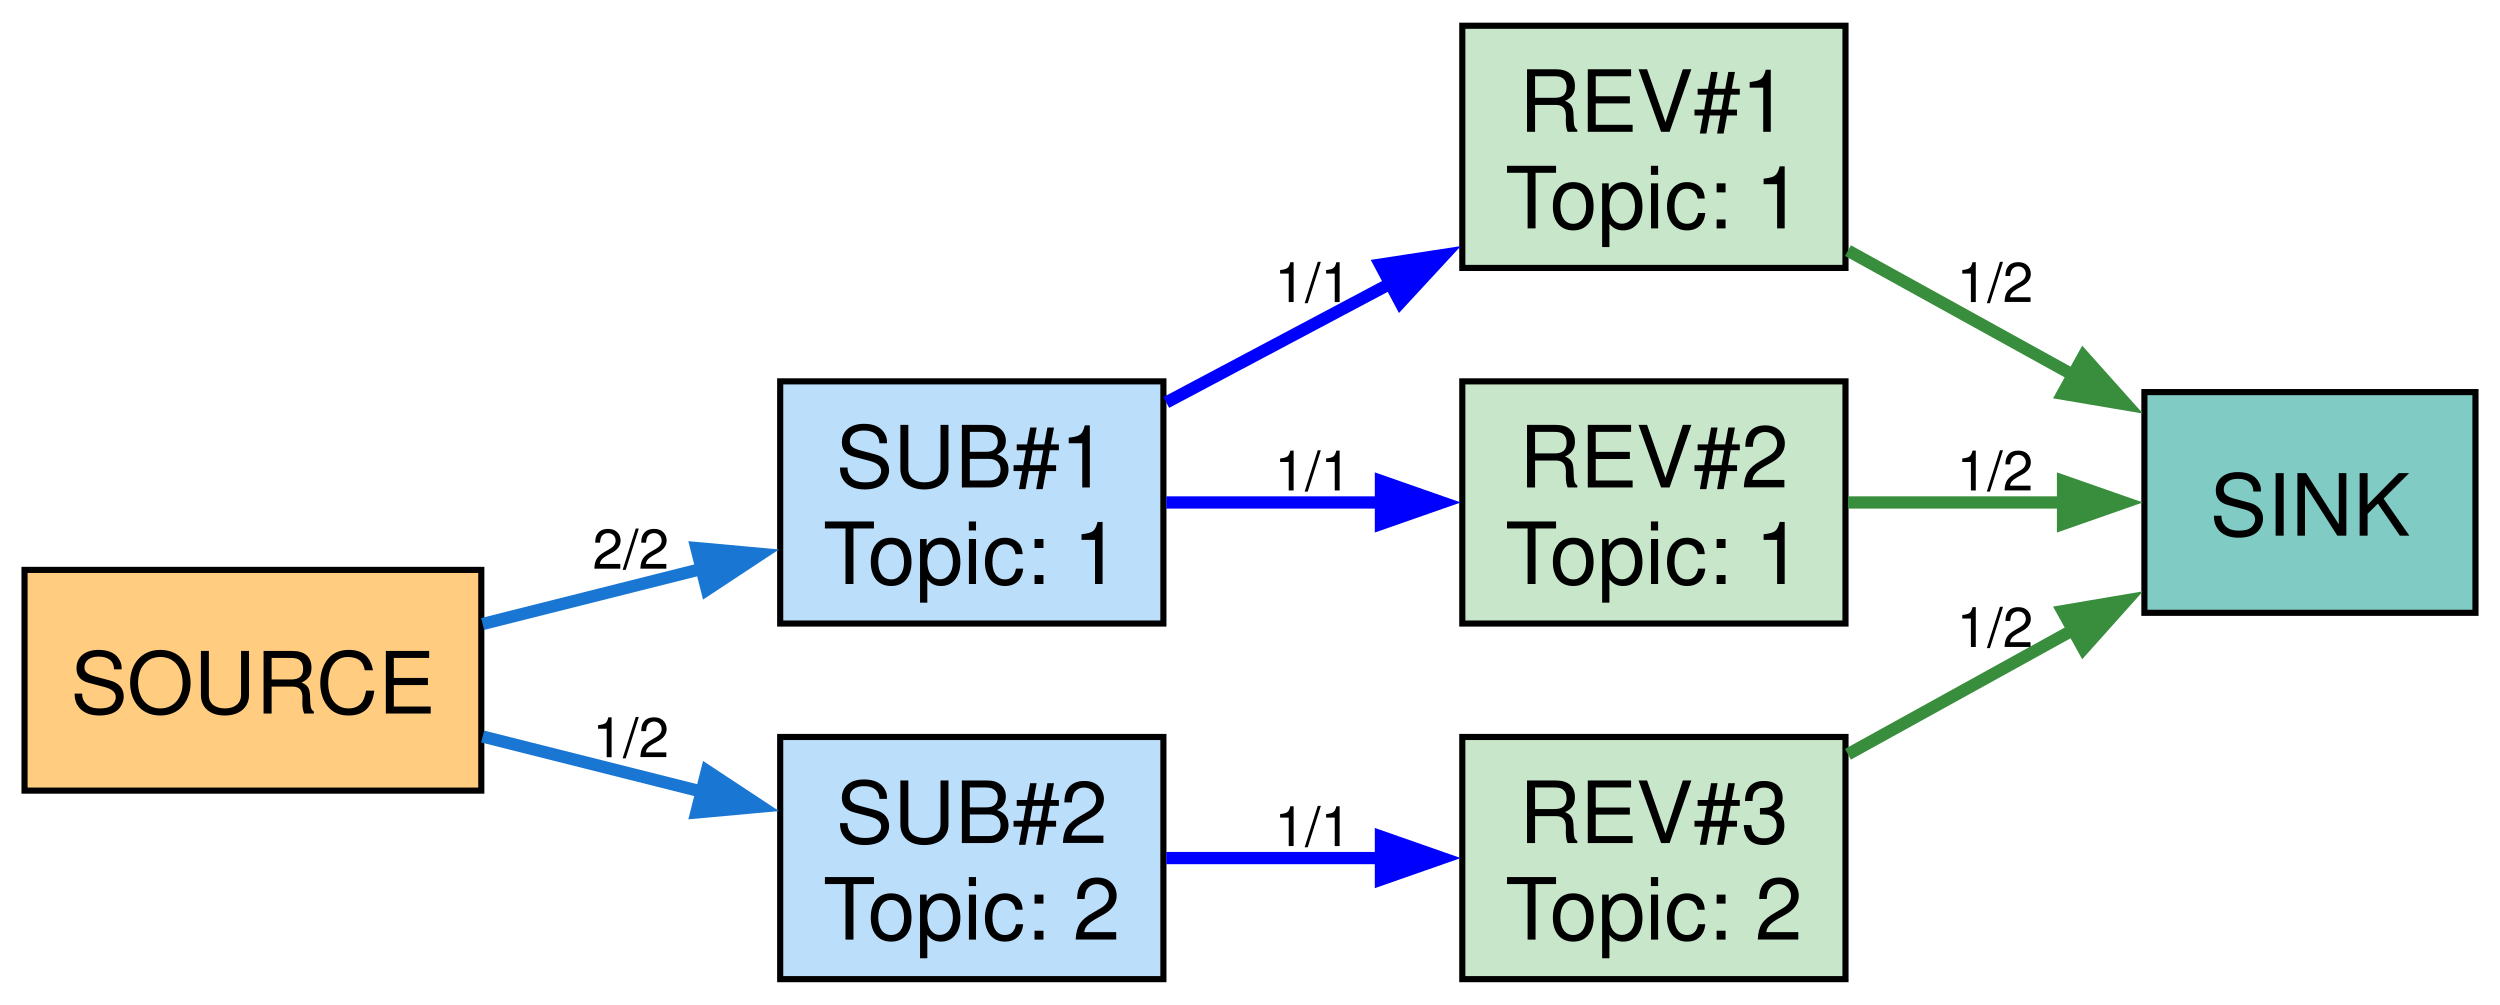
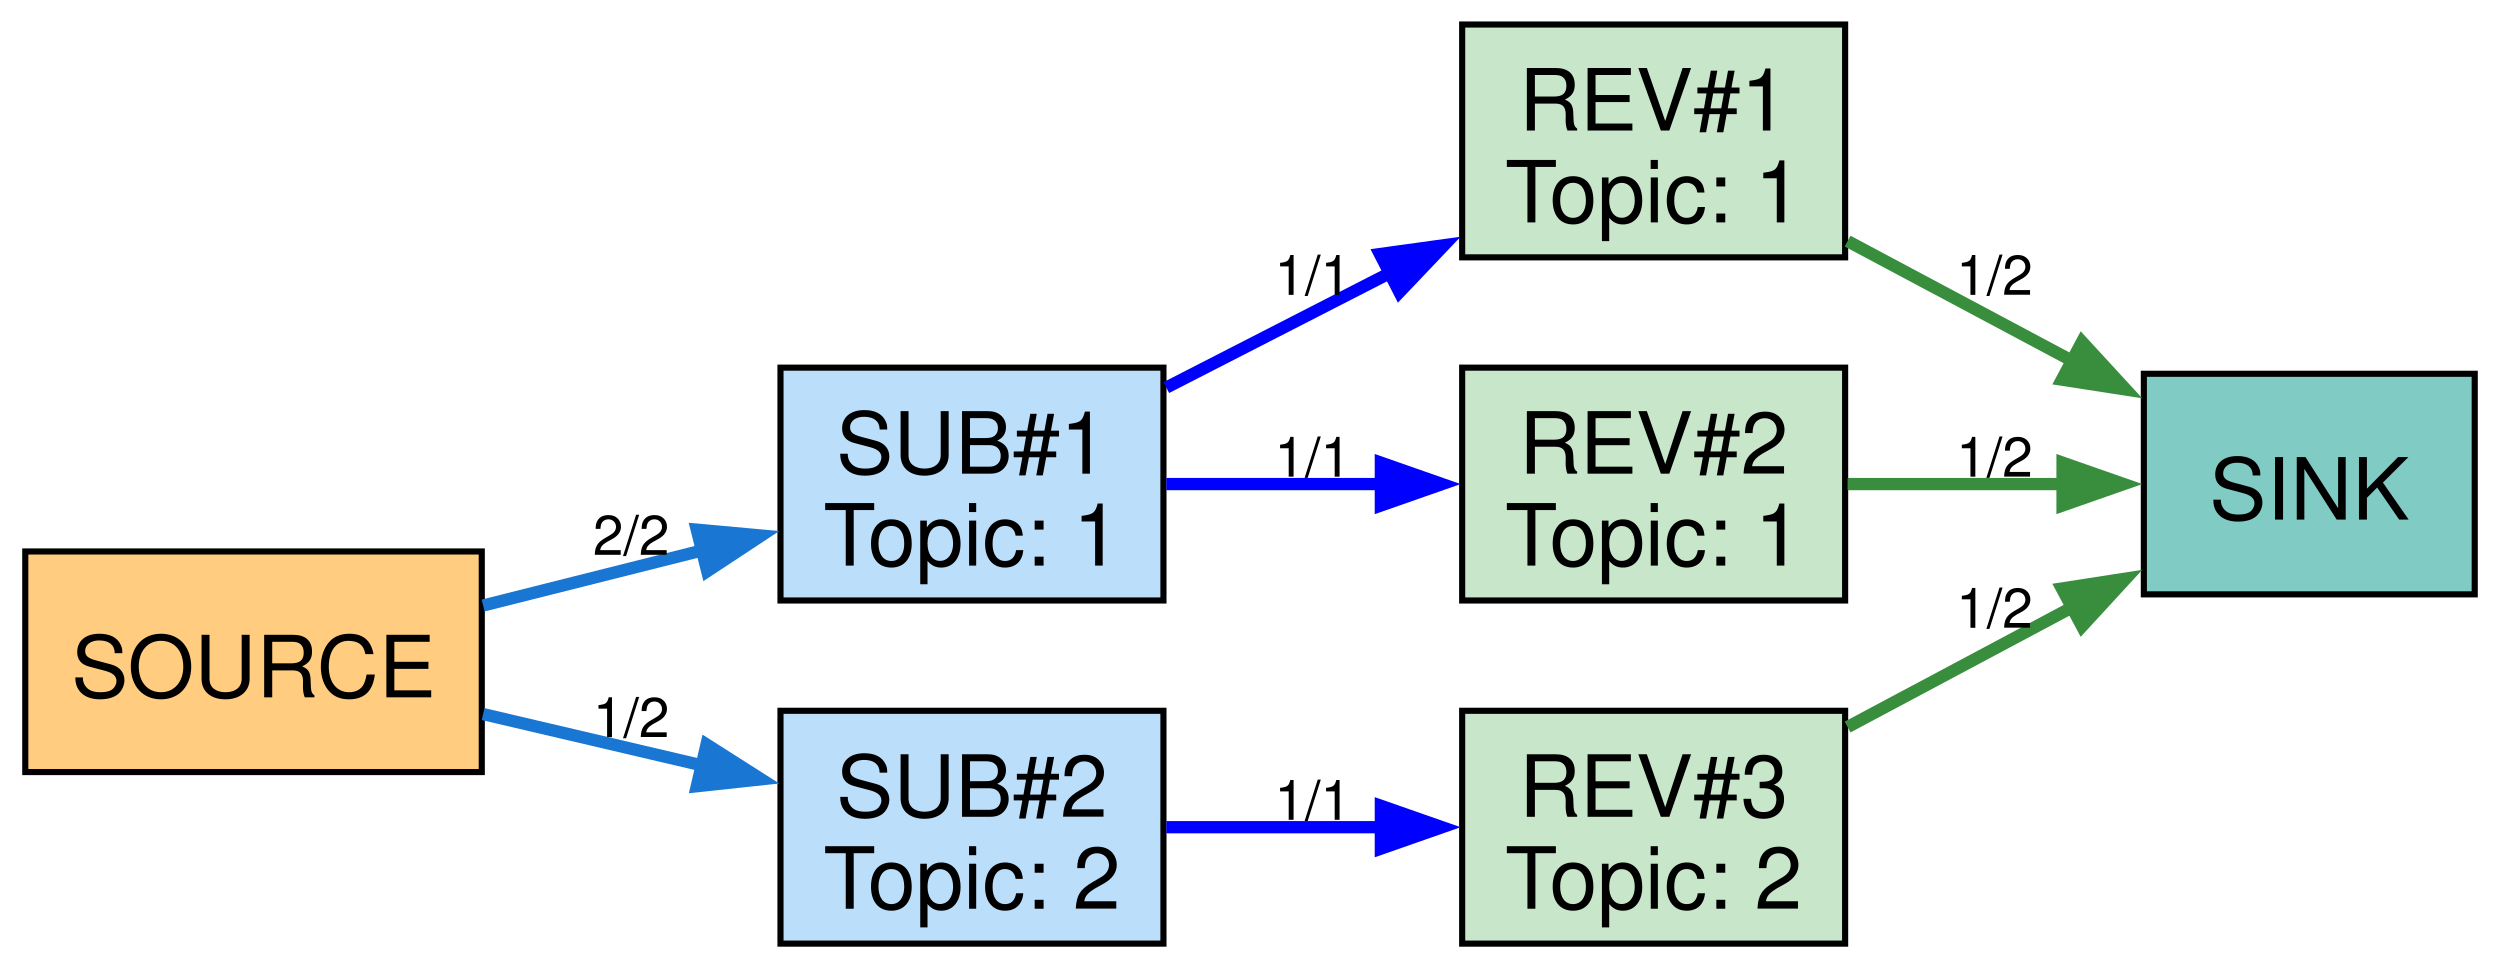
- <svg xmlns="http://www.w3.org/2000/svg" width="408pt" height="164pt" viewBox="0.00 0.00 407.75 163.50">
-   <g id="graph0" class="graph" transform="scale(1 1) rotate(0) translate(4 159.5)">
+ <svg xmlns="http://www.w3.org/2000/svg" width="408pt" height="158pt" viewBox="0.00 0.00 407.75 158.00">
+   <g id="graph0" class="graph" transform="scale(1 1) rotate(0) translate(4 154)">
    <g id="node1" class="node">
-       <polygon fill="#ffcc80" stroke="black" points="74.5,-66.75 0,-66.75 0,-30.75 74.5,-30.75 74.5,-66.75" />
-       <text text-anchor="middle" x="37.25" y="-43.33" font-family="Helvetica,sans-Serif" font-size="14.00">SOURCE</text>
+       <polygon fill="#ffcc80" stroke="black" points="74.5,-64 0,-64 0,-28 74.5,-28 74.5,-64" />
+       <text text-anchor="middle" x="37.25" y="-40.2" font-family="Helvetica,sans-Serif" font-size="14.00">SOURCE</text>
    </g>
    <g id="node3" class="node">
-       <polygon fill="#bbdefb" stroke="black" points="185.75,-97.5 123.25,-97.5 123.25,-58 185.75,-58 185.75,-97.5" />
-       <text text-anchor="middle" x="154.5" y="-80.2" font-family="Helvetica,sans-Serif" font-size="14.00">SUB#1</text>
-       <text text-anchor="middle" x="154.5" y="-64.45" font-family="Helvetica,sans-Serif" font-size="14.00">Topic: 1</text>
+       <polygon fill="#bbdefb" stroke="black" points="185.75,-94 123.25,-94 123.25,-56 185.75,-56 185.75,-94" />
+       <text text-anchor="middle" x="154.5" y="-76.7" font-family="Helvetica,sans-Serif" font-size="14.00">SUB#1</text>
+       <text text-anchor="middle" x="154.5" y="-61.7" font-family="Helvetica,sans-Serif" font-size="14.00">Topic: 1</text>
    </g>
    <g id="edge1" class="edge">
-       <path fill="none" stroke="#1976d2" stroke-width="2" d="M74.72,-57.93C86.15,-60.8 98.86,-64 110.69,-66.98" />
-       <polygon fill="#1976d2" stroke="#1976d2" stroke-width="2" points="109.58,-70.31 120.13,-69.35 111.29,-63.52 109.58,-70.31" />
-       <text text-anchor="middle" x="98.88" y="-66.94" font-family="Helvetica,sans-Serif" font-size="9.00">2/2</text>
+       <path fill="none" stroke="#1976d2" stroke-width="2" d="M74.72,-55.18C86.15,-58.05 98.86,-61.25 110.69,-64.23" />
+       <polygon fill="#1976d2" stroke="#1976d2" stroke-width="2" points="109.58,-67.56 120.13,-66.6 111.29,-60.77 109.58,-67.56" />
+       <text text-anchor="middle" x="98.88" y="-63.44" font-family="Helvetica,sans-Serif" font-size="9.00">2/2</text>
    </g>
    <g id="node4" class="node">
-       <polygon fill="#bbdefb" stroke="black" points="185.75,-39.5 123.25,-39.5 123.25,0 185.75,0 185.75,-39.5" />
-       <text text-anchor="middle" x="154.5" y="-22.2" font-family="Helvetica,sans-Serif" font-size="14.00">SUB#2</text>
-       <text text-anchor="middle" x="154.5" y="-6.45" font-family="Helvetica,sans-Serif" font-size="14.00">Topic: 2</text>
+       <polygon fill="#bbdefb" stroke="black" points="185.75,-38 123.25,-38 123.25,0 185.75,0 185.75,-38" />
+       <text text-anchor="middle" x="154.5" y="-20.7" font-family="Helvetica,sans-Serif" font-size="14.00">SUB#2</text>
+       <text text-anchor="middle" x="154.5" y="-5.7" font-family="Helvetica,sans-Serif" font-size="14.00">Topic: 2</text>
    </g>
    <g id="edge2" class="edge">
-       <path fill="none" stroke="#1976d2" stroke-width="2" d="M74.72,-39.57C86.15,-36.7 98.86,-33.5 110.69,-30.52" />
-       <polygon fill="#1976d2" stroke="#1976d2" stroke-width="2" points="111.29,-33.98 120.13,-28.15 109.58,-27.19 111.29,-33.98" />
-       <text text-anchor="middle" x="98.88" y="-36.2" font-family="Helvetica,sans-Serif" font-size="9.00">1/2</text>
+       <path fill="none" stroke="#1976d2" stroke-width="2" d="M74.72,-37.46C86.15,-34.78 98.86,-31.8 110.69,-29.03" />
+       <polygon fill="#1976d2" stroke="#1976d2" stroke-width="2" points="111.18,-32.51 120.12,-26.82 109.59,-25.69 111.18,-32.51" />
+       <text text-anchor="middle" x="98.88" y="-33.7" font-family="Helvetica,sans-Serif" font-size="9.00">1/2</text>
    </g>
    <g id="node2" class="node">
-       <polygon fill="#80cbc4" stroke="black" points="399.75,-95.75 345.75,-95.75 345.75,-59.75 399.75,-59.75 399.75,-95.75" />
-       <text text-anchor="middle" x="372.75" y="-72.33" font-family="Helvetica,sans-Serif" font-size="14.00">SINK</text>
+       <polygon fill="#80cbc4" stroke="black" points="399.75,-93 345.75,-93 345.75,-57 399.75,-57 399.75,-93" />
+       <text text-anchor="middle" x="372.75" y="-69.2" font-family="Helvetica,sans-Serif" font-size="14.00">SINK</text>
    </g>
    <g id="node5" class="node">
-       <polygon fill="#c8e6c9" stroke="black" points="297,-155.5 234.5,-155.5 234.5,-116 297,-116 297,-155.5" />
-       <text text-anchor="middle" x="265.75" y="-138.2" font-family="Helvetica,sans-Serif" font-size="14.00">REV#1</text>
-       <text text-anchor="middle" x="265.75" y="-122.45" font-family="Helvetica,sans-Serif" font-size="14.00">Topic: 1</text>
+       <polygon fill="#c8e6c9" stroke="black" points="297,-150 234.5,-150 234.5,-112 297,-112 297,-150" />
+       <text text-anchor="middle" x="265.75" y="-132.7" font-family="Helvetica,sans-Serif" font-size="14.00">REV#1</text>
+       <text text-anchor="middle" x="265.75" y="-117.7" font-family="Helvetica,sans-Serif" font-size="14.00">Topic: 1</text>
    </g>
    <g id="edge3" class="edge">
-       <path fill="none" stroke="blue" stroke-width="2" d="M186.22,-94.06C197.61,-100.1 210.71,-107.06 222.92,-113.54" />
-       <polygon fill="blue" stroke="blue" stroke-width="2" points="221.11,-116.54 231.58,-118.14 224.39,-110.36 221.11,-116.54" />
-       <text text-anchor="middle" x="210.12" y="-110.44" font-family="Helvetica,sans-Serif" font-size="9.00">1/1</text>
+       <path fill="none" stroke="blue" stroke-width="2" d="M186.22,-90.75C197.61,-96.58 210.71,-103.3 222.92,-109.56" />
+       <polygon fill="blue" stroke="blue" stroke-width="2" points="221.07,-112.54 231.56,-113.99 224.26,-106.31 221.07,-112.54" />
+       <text text-anchor="middle" x="210.12" y="-105.88" font-family="Helvetica,sans-Serif" font-size="9.00">1/1</text>
    </g>
    <g id="node6" class="node">
-       <polygon fill="#c8e6c9" stroke="black" points="297,-97.5 234.5,-97.5 234.5,-58 297,-58 297,-97.5" />
-       <text text-anchor="middle" x="265.75" y="-80.2" font-family="Helvetica,sans-Serif" font-size="14.00">REV#2</text>
-       <text text-anchor="middle" x="265.75" y="-64.45" font-family="Helvetica,sans-Serif" font-size="14.00">Topic: 1</text>
+       <polygon fill="#c8e6c9" stroke="black" points="297,-94 234.5,-94 234.5,-56 297,-56 297,-94" />
+       <text text-anchor="middle" x="265.75" y="-76.7" font-family="Helvetica,sans-Serif" font-size="14.00">REV#2</text>
+       <text text-anchor="middle" x="265.75" y="-61.7" font-family="Helvetica,sans-Serif" font-size="14.00">Topic: 1</text>
    </g>
    <g id="edge4" class="edge">
-       <path fill="none" stroke="blue" stroke-width="2" d="M186.22,-77.75C197.14,-77.75 209.64,-77.75 221.4,-77.75" />
-       <polygon fill="blue" stroke="blue" stroke-width="2" points="221.23,-81.25 231.23,-77.75 221.23,-74.25 221.23,-81.25" />
-       <text text-anchor="middle" x="210.12" y="-79.7" font-family="Helvetica,sans-Serif" font-size="9.00">1/1</text>
+       <path fill="none" stroke="blue" stroke-width="2" d="M186.22,-75C197.14,-75 209.64,-75 221.4,-75" />
+       <polygon fill="blue" stroke="blue" stroke-width="2" points="221.23,-78.5 231.23,-75 221.23,-71.5 221.23,-78.5" />
+       <text text-anchor="middle" x="210.12" y="-76.2" font-family="Helvetica,sans-Serif" font-size="9.00">1/1</text>
    </g>
    <g id="node7" class="node">
-       <polygon fill="#c8e6c9" stroke="black" points="297,-39.5 234.5,-39.5 234.5,0 297,0 297,-39.5" />
-       <text text-anchor="middle" x="265.75" y="-22.2" font-family="Helvetica,sans-Serif" font-size="14.00">REV#3</text>
-       <text text-anchor="middle" x="265.75" y="-6.45" font-family="Helvetica,sans-Serif" font-size="14.00">Topic: 2</text>
+       <polygon fill="#c8e6c9" stroke="black" points="297,-38 234.5,-38 234.5,0 297,0 297,-38" />
+       <text text-anchor="middle" x="265.75" y="-20.7" font-family="Helvetica,sans-Serif" font-size="14.00">REV#3</text>
+       <text text-anchor="middle" x="265.75" y="-5.7" font-family="Helvetica,sans-Serif" font-size="14.00">Topic: 2</text>
    </g>
    <g id="edge5" class="edge">
-       <path fill="none" stroke="blue" stroke-width="2" d="M186.22,-19.75C197.14,-19.75 209.64,-19.75 221.4,-19.75" />
-       <polygon fill="blue" stroke="blue" stroke-width="2" points="221.23,-23.25 231.23,-19.75 221.23,-16.25 221.23,-23.25" />
-       <text text-anchor="middle" x="210.12" y="-21.7" font-family="Helvetica,sans-Serif" font-size="9.00">1/1</text>
+       <path fill="none" stroke="blue" stroke-width="2" d="M186.22,-19C197.14,-19 209.64,-19 221.4,-19" />
+       <polygon fill="blue" stroke="blue" stroke-width="2" points="221.23,-22.5 231.23,-19 221.23,-15.5 221.23,-22.5" />
+       <text text-anchor="middle" x="210.12" y="-20.2" font-family="Helvetica,sans-Serif" font-size="9.00">1/1</text>
    </g>
    <g id="edge6" class="edge">
-       <path fill="none" stroke="#388e3c" stroke-width="2" d="M297.4,-118.82C308.96,-112.43 322.24,-105.1 334.35,-98.41" />
-       <polygon fill="#388e3c" stroke="#388e3c" stroke-width="2" points="335.8,-101.61 342.86,-93.71 332.41,-95.48 335.8,-101.61" />
-       <text text-anchor="middle" x="321.38" y="-110.44" font-family="Helvetica,sans-Serif" font-size="9.00">1/2</text>
+       <path fill="none" stroke="#388e3c" stroke-width="2" d="M297.4,-114.65C308.96,-108.49 322.24,-101.4 334.35,-94.95" />
+       <polygon fill="#388e3c" stroke="#388e3c" stroke-width="2" points="335.66,-98.22 342.83,-90.42 332.36,-92.04 335.66,-98.22" />
+       <text text-anchor="middle" x="321.38" y="-105.88" font-family="Helvetica,sans-Serif" font-size="9.00">1/2</text>
    </g>
    <g id="edge7" class="edge">
-       <path fill="none" stroke="#388e3c" stroke-width="2" d="M297.4,-77.75C308.49,-77.75 321.15,-77.75 332.85,-77.75" />
-       <polygon fill="#388e3c" stroke="#388e3c" stroke-width="2" points="332.48,-81.25 342.48,-77.75 332.48,-74.25 332.48,-81.25" />
-       <text text-anchor="middle" x="321.38" y="-79.7" font-family="Helvetica,sans-Serif" font-size="9.00">1/2</text>
+       <path fill="none" stroke="#388e3c" stroke-width="2" d="M297.4,-75C308.49,-75 321.15,-75 332.85,-75" />
+       <polygon fill="#388e3c" stroke="#388e3c" stroke-width="2" points="332.48,-78.5 342.48,-75 332.48,-71.5 332.48,-78.5" />
+       <text text-anchor="middle" x="321.38" y="-76.2" font-family="Helvetica,sans-Serif" font-size="9.00">1/2</text>
    </g>
    <g id="edge8" class="edge">
-       <path fill="none" stroke="#388e3c" stroke-width="2" d="M297.4,-36.68C308.96,-43.07 322.24,-50.4 334.35,-57.09" />
-       <polygon fill="#388e3c" stroke="#388e3c" stroke-width="2" points="332.41,-60.02 342.86,-61.79 335.8,-53.89 332.41,-60.02" />
-       <text text-anchor="middle" x="321.38" y="-54.17" font-family="Helvetica,sans-Serif" font-size="9.00">1/2</text>
+       <path fill="none" stroke="#388e3c" stroke-width="2" d="M297.4,-35.35C308.96,-41.51 322.24,-48.6 334.35,-55.05" />
+       <polygon fill="#388e3c" stroke="#388e3c" stroke-width="2" points="332.36,-57.96 342.83,-59.58 335.66,-51.78 332.36,-57.96" />
+       <text text-anchor="middle" x="321.38" y="-51.55" font-family="Helvetica,sans-Serif" font-size="9.00">1/2</text>
    </g>
  </g>
</svg>
